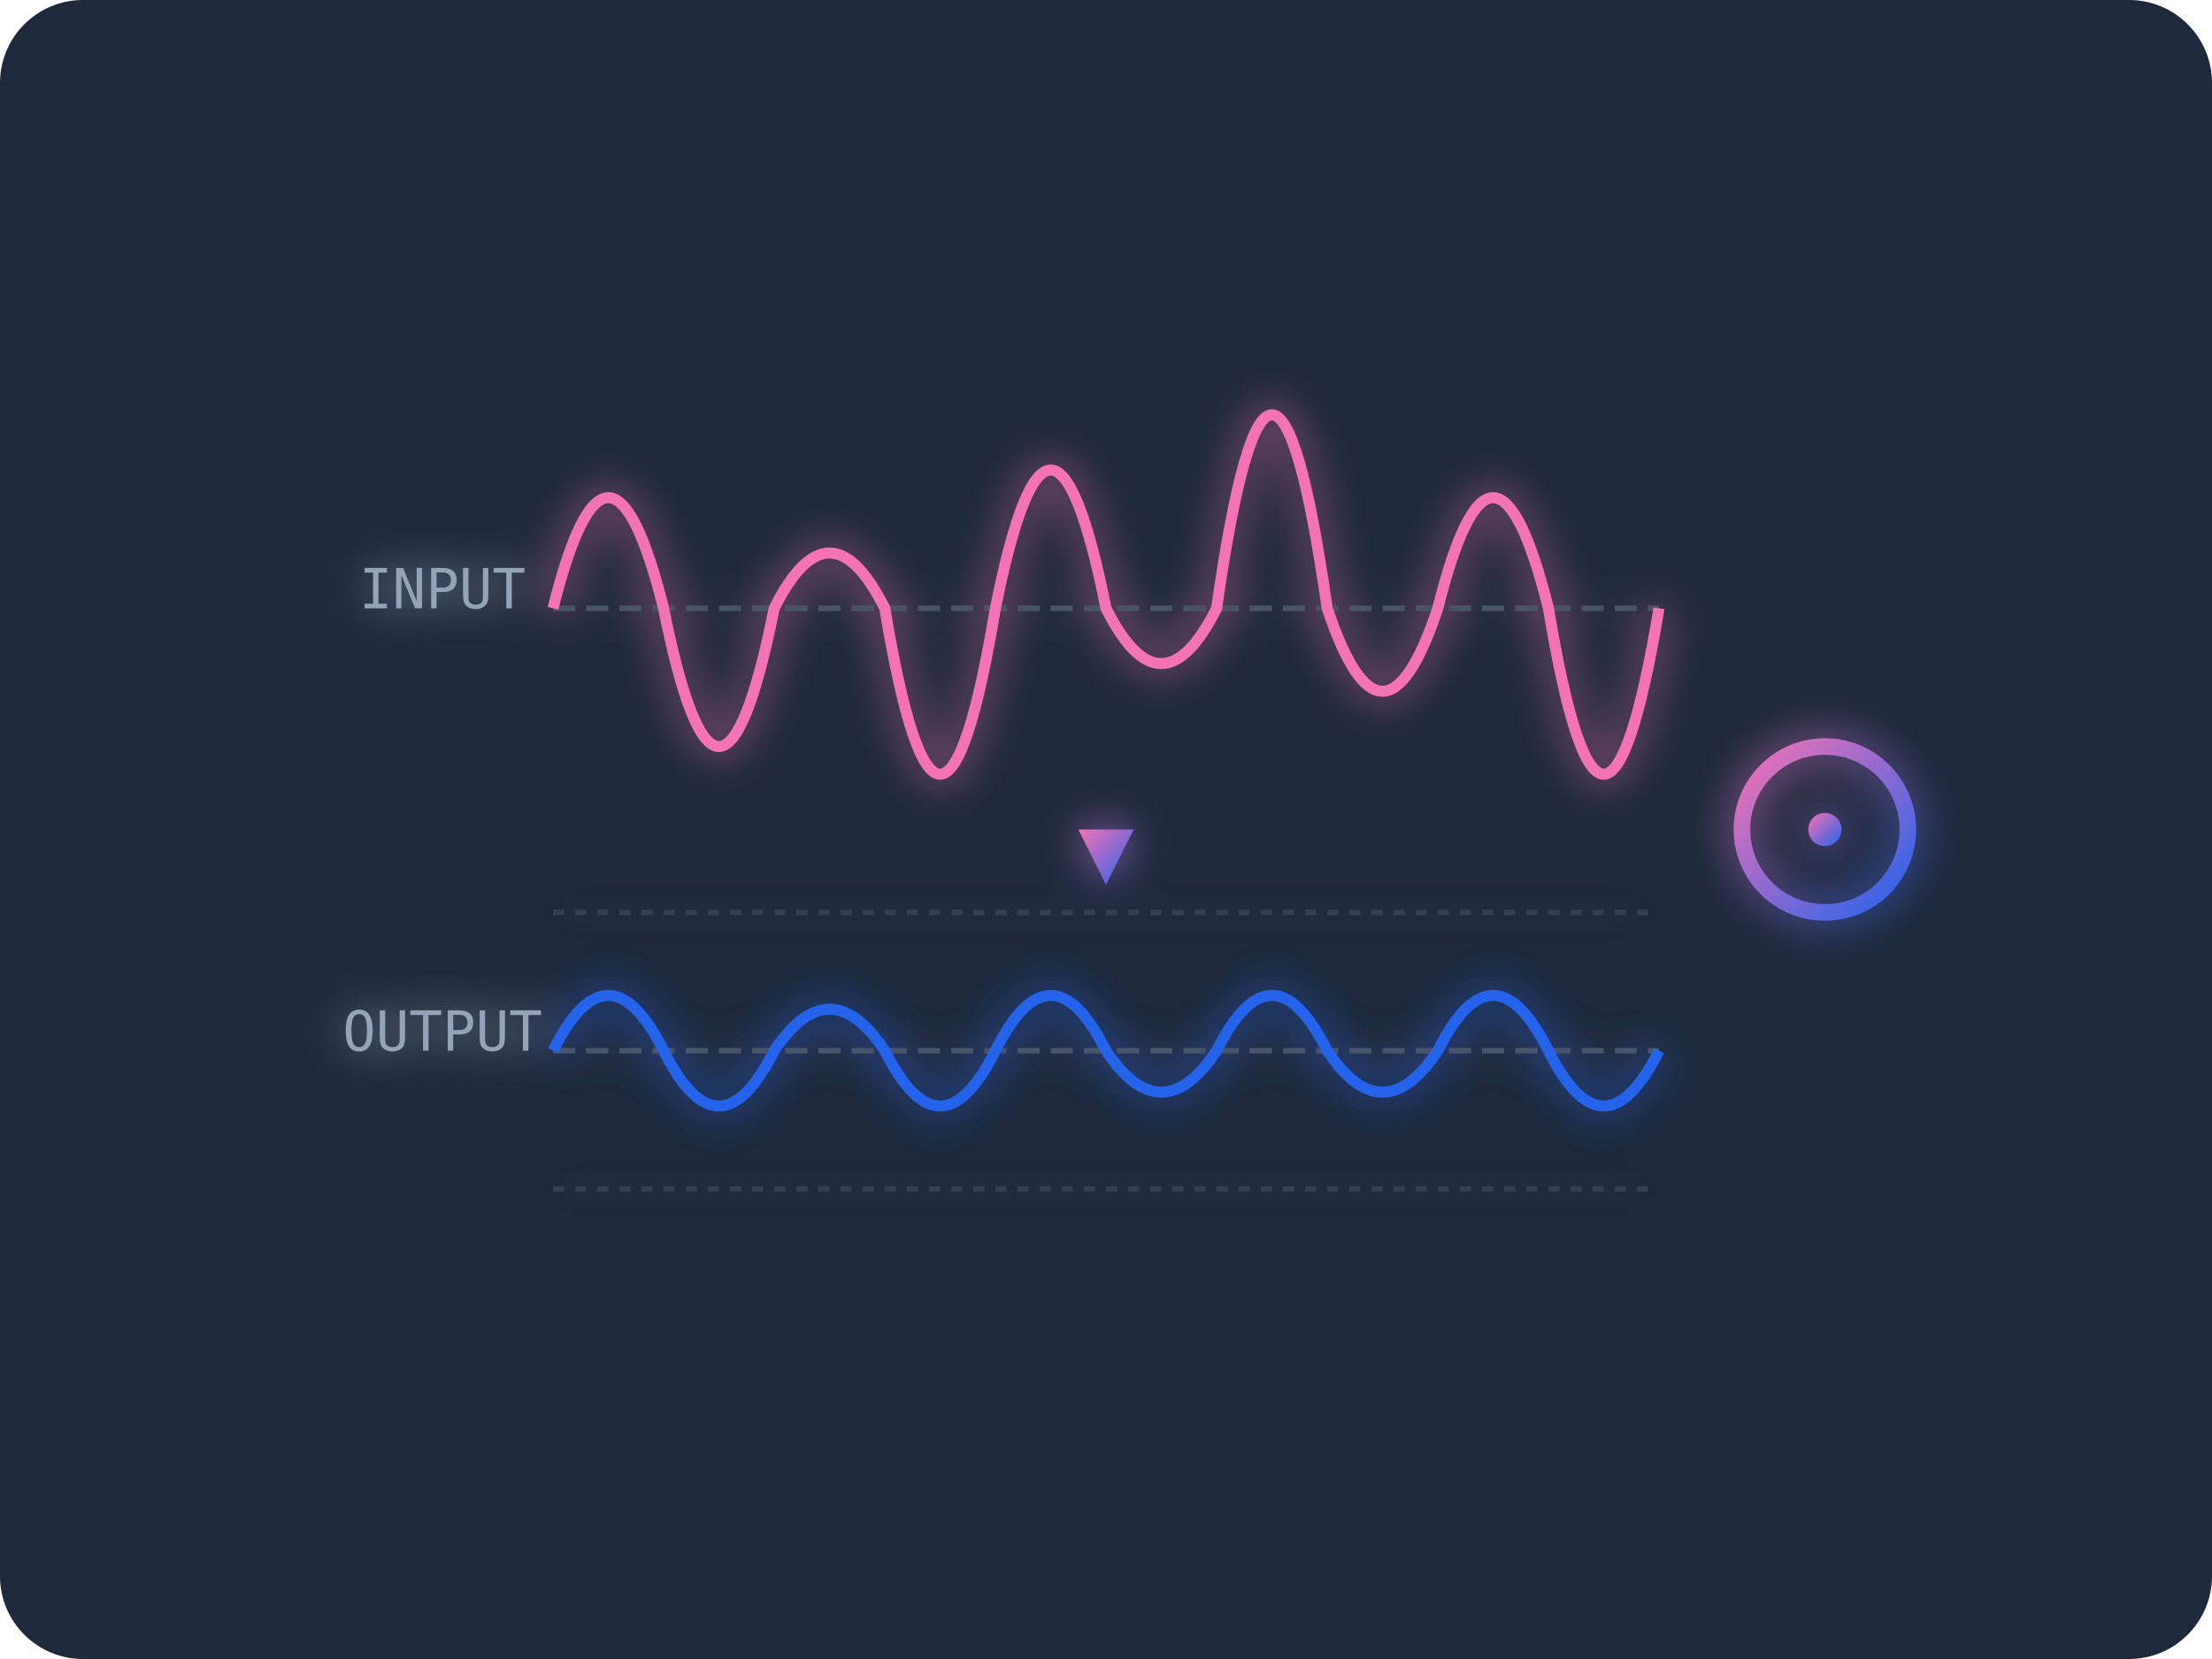
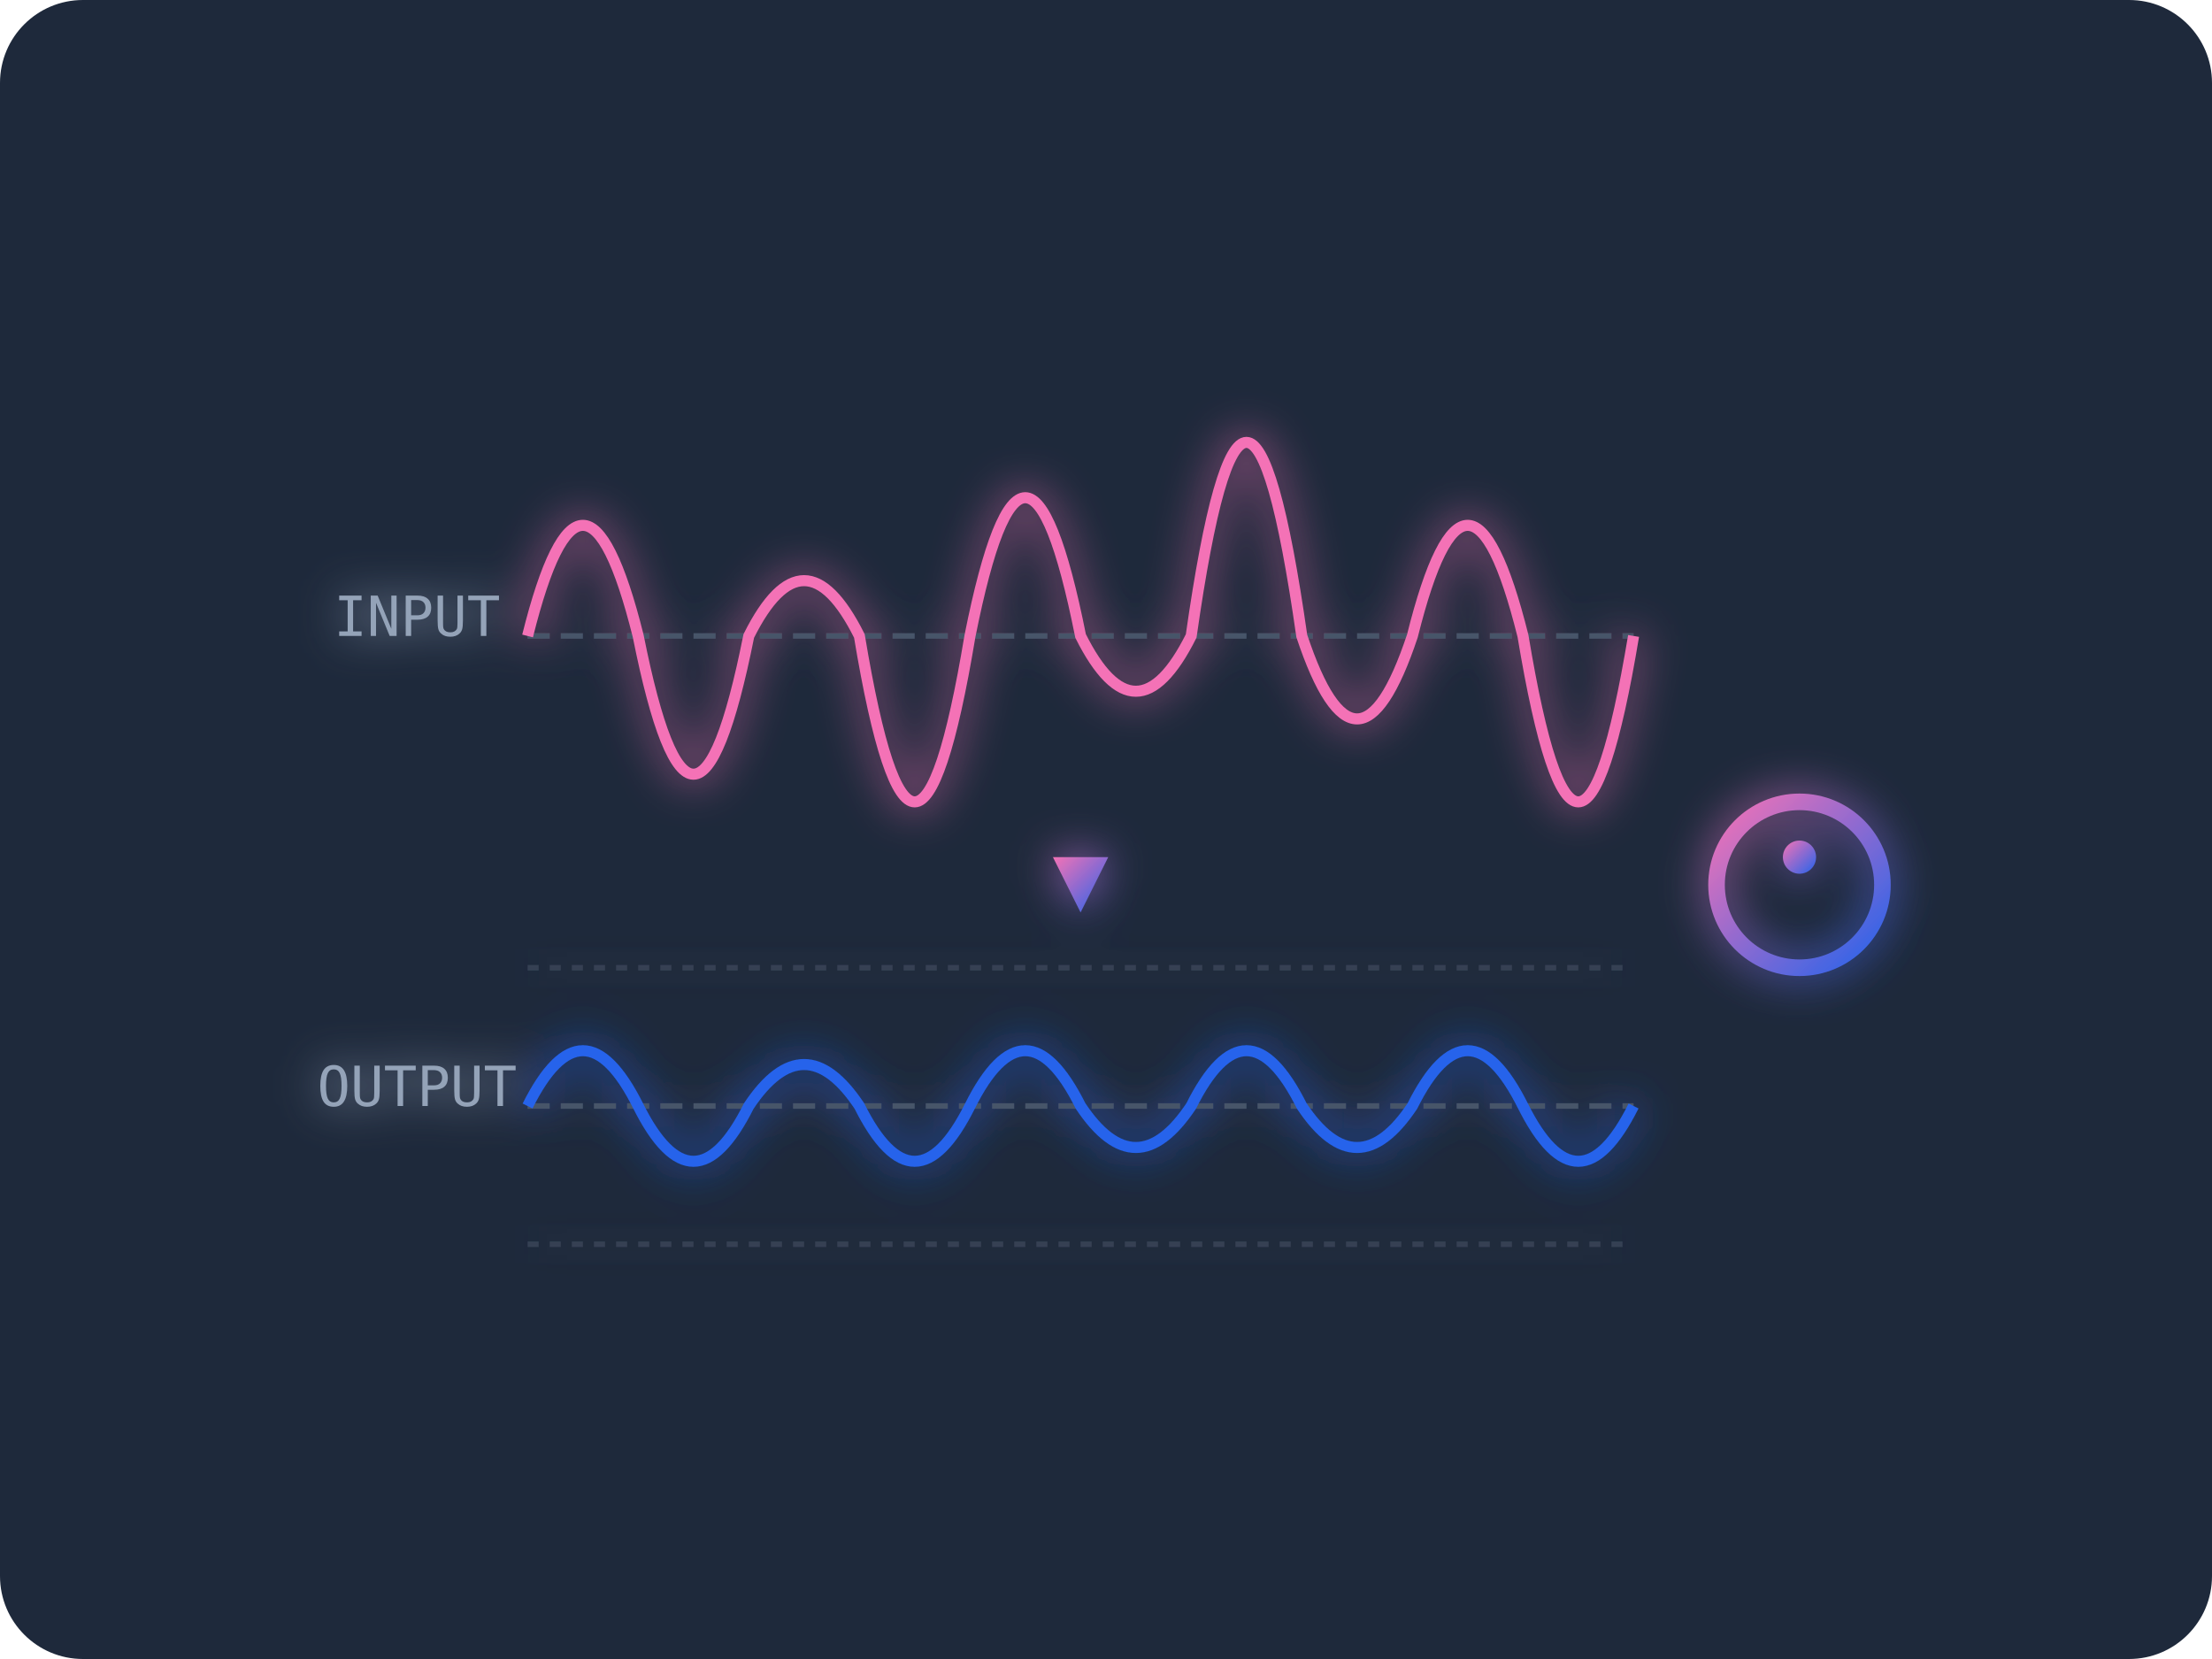
- <svg xmlns="http://www.w3.org/2000/svg" viewBox="0 0 400 300">
+ <svg xmlns="http://www.w3.org/2000/svg" viewBox="22.151 13.808 400 300" width="400px" height="300px">
  <defs>
-     <linearGradient id="audioGradient" x1="0%" y1="0%" x2="100%" y2="100%">
-       <stop offset="0%" stop-color="#F472B6" />
-       <stop offset="100%" stop-color="#2563EB" />
-     </linearGradient>
    <filter id="glow" x="-20%" y="-20%" width="140%" height="140%">
      <feGaussianBlur stdDeviation="4" result="blur" />
      <feComposite in="SourceGraphic" in2="blur" operator="over" />
    </filter>
+     <linearGradient id="audioGradient" x1="0%" y1="0%" x2="100%" y2="100%">
+       <stop offset="0" stop-color="#F472B6" />
+       <stop offset="1" stop-color="#2563EB" />
+     </linearGradient>
  </defs>
-   <rect width="400" height="300" rx="15" fill="#1E293B" />
-   <g transform="translate(200, 150)" filter="url(#glow)">
-     <g transform="translate(0, -40)">
-       <line x1="-100" y1="0" x2="100" y2="0" stroke="#475569" stroke-width="1" stroke-dasharray="4 2" />
-       <text x="-120" y="0" font-family="monospace" font-size="10" fill="#94A3B8" text-anchor="middle" alignment-baseline="middle">INPUT</text>
-       <path d="M -100 0                 Q -90 -40 -80 0                 Q -70 50 -60 0                Q -50 -20 -40 0                Q -30 60 -20 0                Q -10 -50 0 0                Q 10 20 20 0                Q 30 -70 40 0                Q 50 30 60 0                Q 70 -40 80 0                Q 90 60 100 0" fill="none" stroke="#F472B6" stroke-width="2" />
-     </g>
-     <line x1="0" y1="-20" x2="0" y2="0" stroke="url(#audioGradient)" stroke-width="2" stroke-dasharray="4 2" />
-     <polygon points="-5,0 5,0 0,10" fill="url(#audioGradient)" />
-     <g transform="translate(0, 40)">
-       <line x1="-100" y1="0" x2="100" y2="0" stroke="#475569" stroke-width="1" stroke-dasharray="4 2" />
-       <line x1="-100" y1="-25" x2="100" y2="-25" stroke="#475569" stroke-width="1" stroke-dasharray="2 2" opacity="0.5" />
-       <line x1="-100" y1="25" x2="100" y2="25" stroke="#475569" stroke-width="1" stroke-dasharray="2 2" opacity="0.5" />
-       <text x="-120" y="0" font-family="monospace" font-size="10" fill="#94A3B8" text-anchor="middle" alignment-baseline="middle">OUTPUT</text>
-       <path d="M -100 0                 Q -90 -20 -80 0                 Q -70 20 -60 0                Q -50 -15 -40 0                Q -30 20 -20 0                Q -10 -20 0 0                Q 10 15 20 0                Q 30 -20 40 0                Q 50 15 60 0                Q 70 -20 80 0                Q 90 20 100 0" fill="none" stroke="#2563EB" stroke-width="2" />
-     </g>
-     <g transform="translate(130, 0)">
-       <circle cx="0" cy="0" r="15" fill="none" stroke="url(#audioGradient)" stroke-width="3" />
-       <line x1="0" y1="0" x2="0" y2="-12" stroke="url(#audioGradient)" stroke-width="2" stroke-linecap="round" />
-       <circle cx="0" cy="0" r="3" fill="url(#audioGradient)" />
+   <g id="object-2" transform="matrix(1, 0, 0, 1, 0, -7.105427357601002e-15)">
+     <rect width="400" height="300" rx="15" fill="#1E293B" x="22.151" y="13.808" id="object-1" />
+     <g transform="matrix(1, 0, 0, 1, 217.5546, 168.808)" filter="url(#glow)">
+       <g transform="translate(0, -40)">
+         <line x1="-100" y1="0" x2="100" y2="0" stroke="#475569" stroke-width="1" stroke-dasharray="4 2" />
+         <text x="-120" y="0" font-family="monospace" font-size="10" fill="#94A3B8" text-anchor="middle" alignment-baseline="middle" style="white-space: pre;">INPUT</text>
+         <path d="M -100 0 Q -90 -40 -80 0 Q -70 50 -60 0 Q -50 -20 -40 0 Q -30 60 -20 0 Q -10 -50 0 0 Q 10 20 20 0 Q 30 -70 40 0 Q 50 30 60 0 Q 70 -40 80 0 Q 90 60 100 0" fill="none" stroke="#F472B6" stroke-width="2" />
+       </g>
+       <line x1="0" y1="-20" x2="0" y2="0" stroke="url(#audioGradient)" stroke-width="2" stroke-dasharray="4 2" />
+       <polygon points="-5,0 5,0 0,10" fill="url(#audioGradient)" />
+       <g transform="matrix(1, 0, 0, 1, 0, 45.00001)">
+         <line x1="-100" y1="0" x2="100" y2="0" stroke="#475569" stroke-width="1" stroke-dasharray="4 2" />
+         <line x1="-100" y1="-25" x2="100" y2="-25" stroke="#475569" stroke-width="1" stroke-dasharray="2 2" opacity="0.5" />
+         <line x1="-100" y1="25" x2="100" y2="25" stroke="#475569" stroke-width="1" stroke-dasharray="2 2" opacity="0.5" />
+         <text x="-120" y="0" font-family="monospace" font-size="10" fill="#94A3B8" text-anchor="middle" alignment-baseline="middle" style="white-space: pre;">OUTPUT</text>
+         <path d="M -100 0 Q -90 -20 -80 0 Q -70 20 -60 0 Q -50 -15 -40 0 Q -30 20 -20 0 Q -10 -20 0 0 Q 10 15 20 0 Q 30 -20 40 0 Q 50 15 60 0 Q 70 -20 80 0 Q 90 20 100 0" fill="none" stroke="#2563EB" stroke-width="2" />
+       </g>
+       <g transform="translate(130, 0)">
+         <circle cy="5" r="15" fill="none" stroke="url(#audioGradient)" stroke-width="3" />
+         <line x1="0" y1="0" x2="0" y2="-12" stroke="url(#audioGradient)" stroke-width="2" stroke-linecap="round" />
+         <circle cx="0" cy="0" r="3" fill="url(#audioGradient)" />
+       </g>
    </g>
  </g>
</svg>
